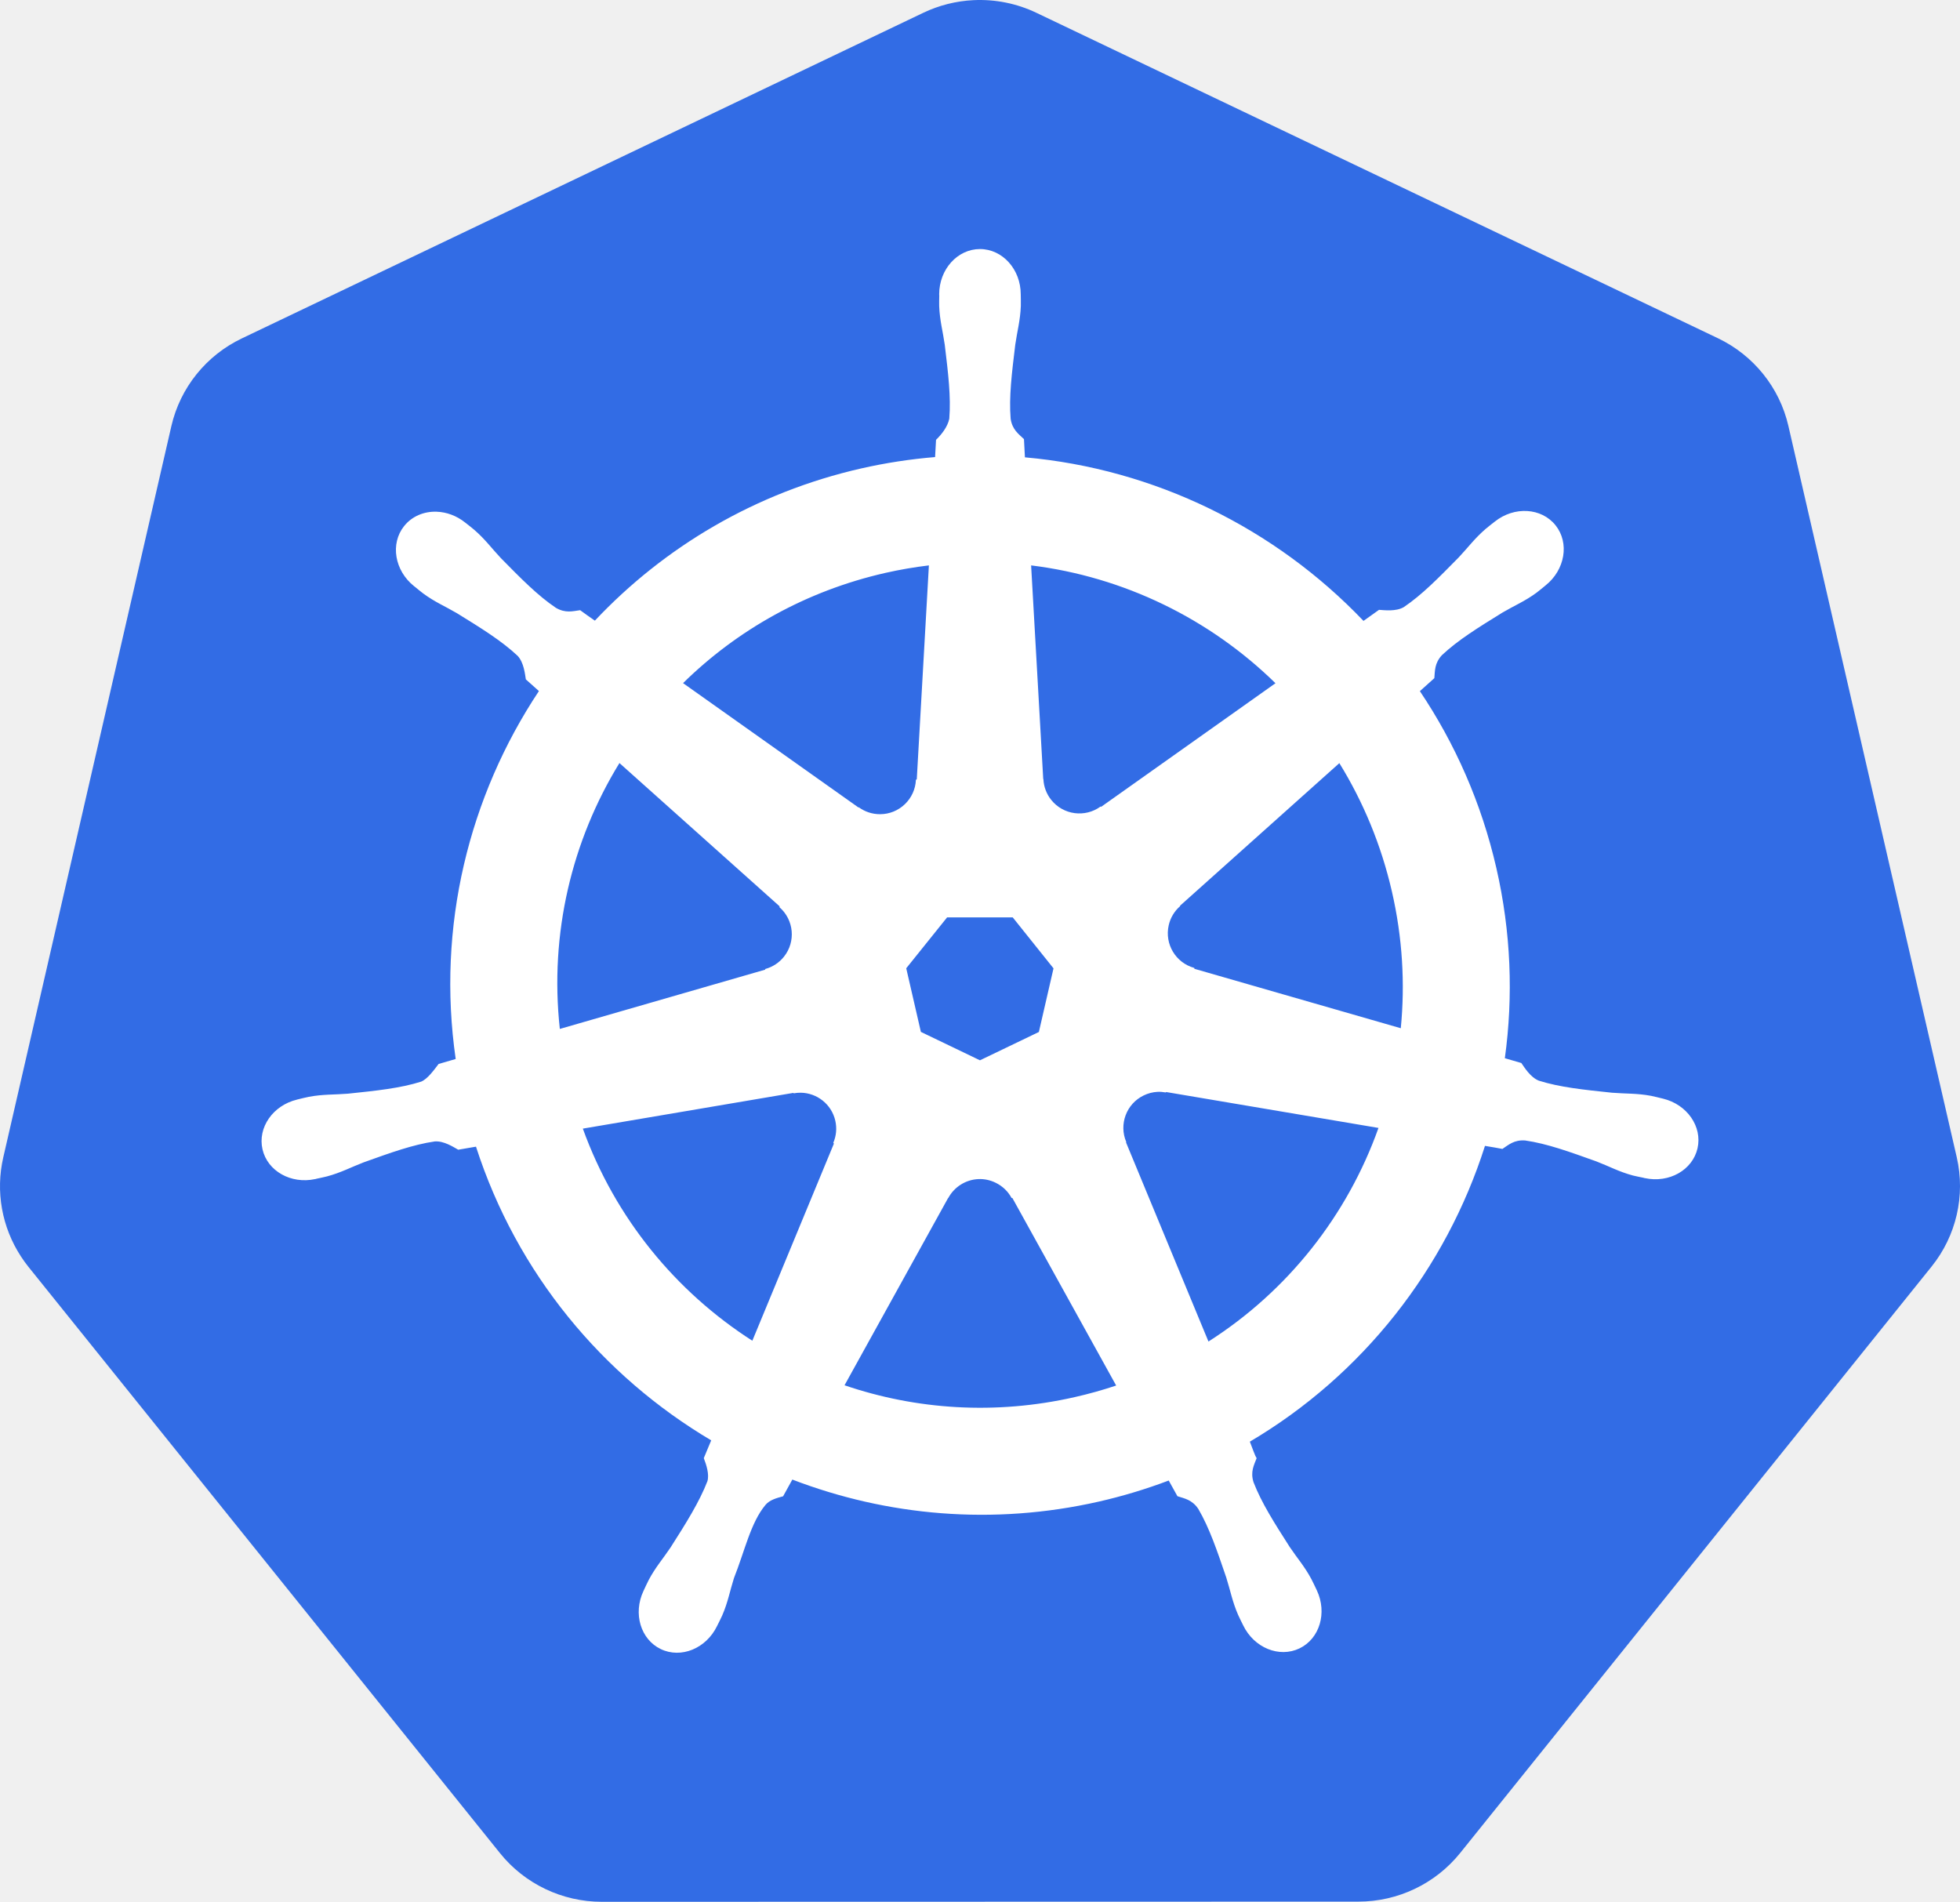
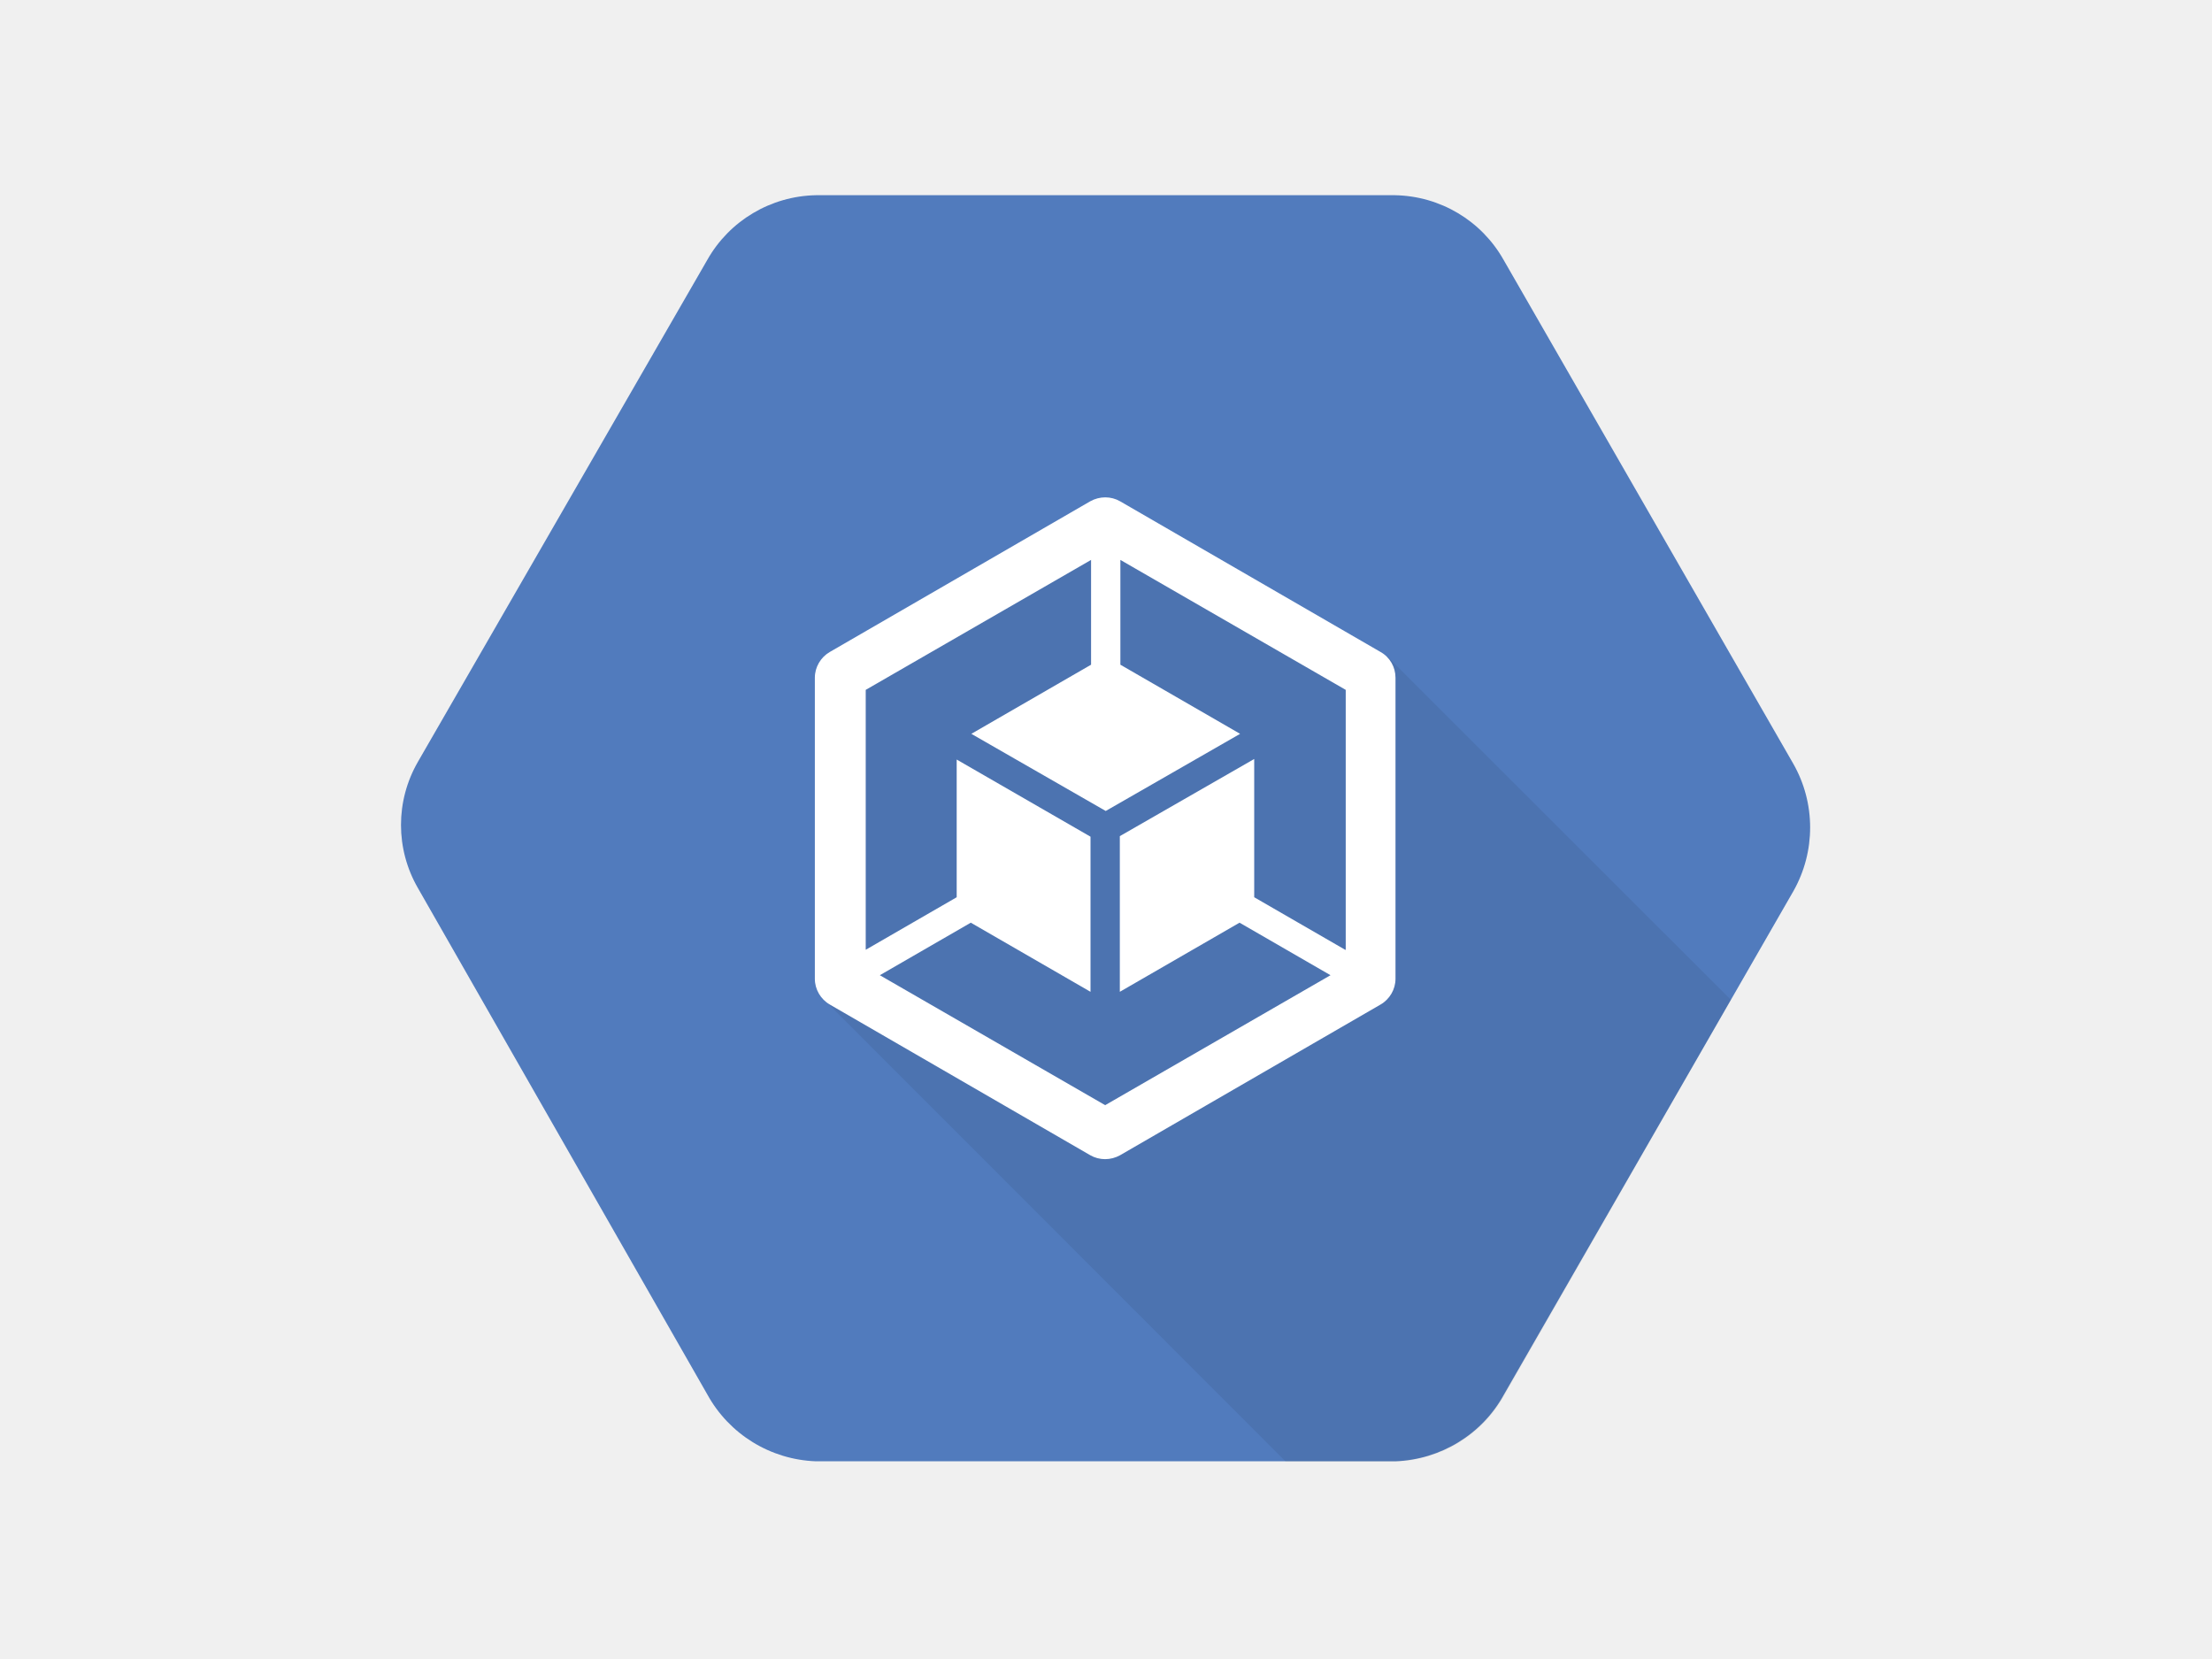
- <svg xmlns="http://www.w3.org/2000/svg" width="777" height="753.918">
-   <path d="M386.932 178.598a48.93 48.53 0 0 0-18.751 4.745l-255.875 122.26a48.93 48.53 0 0 0-26.475 32.92L22.705 613.15a48.93 48.53 0 0 0 6.643 37.208 48.93 48.53 0 0 0 2.782 3.862l177.106 220.205a48.93 48.53 0 0 0 38.256 18.26l284.018-.065a48.93 48.53 0 0 0 38.255-18.228l177.041-220.238a48.93 48.53 0 0 0 9.458-41.07l-63.225-274.626a48.93 48.53 0 0 0-26.474-32.92L410.657 183.342a48.93 48.53 0 0 0-23.725-4.745" style="fill:#326ce5;fill-opacity:1;stroke:none;stroke-width:0;stroke-miterlimit:4;stroke-dasharray:none;stroke-opacity:1" transform="translate(-22.672 -188.477)scale(1.05569)" />
-   <path d="M389.467 272.057c-8.458 0-15.316 7.62-15.315 17.017 0 .144.03.282.033.425-.013 1.277-.074 2.815-.033 3.927.202 5.42 1.383 9.569 2.094 14.563 1.289 10.688 2.368 19.548 1.702 27.783-.648 3.105-2.935 5.945-4.974 7.92l-.36 6.479a199 199 0 0 0-27.685 4.254c-39.767 9.03-74.005 29.513-100.072 57.17a257 257 0 0 1-5.531-3.927c-2.734.37-5.498 1.213-9.097-.883-6.854-4.614-13.097-10.982-20.65-18.653-3.46-3.67-5.967-7.164-10.079-10.701-.934-.804-2.359-1.89-3.403-2.717-3.215-2.563-7.007-3.9-10.669-4.025-4.708-.16-9.24 1.68-12.206 5.4-5.273 6.613-3.585 16.721 3.763 22.58.075.06.154.105.23.164 1.01.818 2.246 1.867 3.174 2.552 4.363 3.222 8.35 4.871 12.697 7.429 9.16 5.656 16.753 10.347 22.776 16.002 2.352 2.507 2.763 6.925 3.077 8.836l4.908 4.385c-26.277 39.546-38.439 88.393-31.252 138.164l-6.414 1.865c-1.69 2.183-4.08 5.618-6.578 6.643-7.88 2.482-16.749 3.394-27.456 4.516-5.027.418-9.364.169-14.693 1.178-1.173.223-2.807.648-4.09.95-.045.008-.087.022-.132.032-.07.016-.161.05-.229.065-9.027 2.182-14.826 10.479-12.959 18.654s10.685 13.149 19.766 11.191c.066-.015.16-.017.23-.032.102-.024.192-.073.294-.098 1.266-.278 2.852-.587 3.96-.884 5.239-1.403 9.033-3.464 13.744-5.269 10.133-3.634 18.526-6.67 26.703-7.854 3.415-.267 7.013 2.108 8.803 3.11l6.676-1.146c15.362 47.63 47.557 86.126 88.324 110.282l-2.782 6.676c1.003 2.592 2.109 6.1 1.362 8.66-2.973 7.708-8.064 15.845-13.862 24.916-2.808 4.19-5.68 7.443-8.214 12.239-.607 1.148-1.379 2.91-1.964 4.123-3.936 8.422-1.049 18.122 6.512 21.762 7.61 3.663 17.053-.2 21.14-8.64.007-.011.028-.02.033-.032.004-.009-.004-.023 0-.033.583-1.196 1.407-2.769 1.898-3.894 2.17-4.97 2.892-9.23 4.418-14.039 4.052-10.179 6.279-20.859 11.857-27.514 1.528-1.822 4.018-2.523 6.6-3.214l3.469-6.283c35.54 13.641 75.32 17.302 115.06 8.279a199 199 0 0 0 26.278-7.92c.975 1.73 2.787 5.054 3.273 5.891 2.623.854 5.487 1.294 7.82 4.745 4.174 7.13 7.028 15.566 10.505 25.754 1.527 4.808 2.28 9.068 4.451 14.04.495 1.132 1.315 2.727 1.898 3.926 4.079 8.467 13.553 12.343 21.173 8.672 7.56-3.642 10.45-13.34 6.512-21.762-.585-1.212-1.39-2.975-1.996-4.123-2.534-4.796-5.406-8.016-8.214-12.206-5.798-9.07-10.608-16.606-13.58-24.315-1.244-3.975.209-6.448 1.177-9.032-.58-.664-1.82-4.419-2.552-6.185 42.366-25.015 73.616-64.948 88.291-111.068 1.982.312 5.426.921 6.545 1.146 2.304-1.52 4.421-3.501 8.574-3.174 8.177 1.182 16.57 4.22 26.703 7.853 4.71 1.805 8.505 3.9 13.745 5.302 1.107.296 2.694.573 3.96.85.101.026.192.076.294.099.068.015.164.018.23.033 9.08 1.955 17.9-3.015 19.765-11.192s-3.932-16.475-12.96-18.653c-1.312-.299-3.174-.806-4.45-1.048-5.329-1.009-9.666-.76-14.693-1.178-10.707-1.122-19.576-2.034-27.456-4.516-3.213-1.246-5.499-5.07-6.61-6.643l-6.186-1.8c3.207-23.2 2.343-47.345-3.207-71.503-5.6-24.384-15.498-46.685-28.7-66.333 1.587-1.443 4.583-4.096 5.433-4.876.248-2.748.035-5.63 2.88-8.672 6.023-5.656 13.617-10.346 22.776-16.003 4.348-2.558 8.367-4.206 12.73-7.428.987-.729 2.334-1.883 3.37-2.717 7.347-5.86 9.039-15.968 3.764-22.58-5.274-6.612-15.495-7.235-22.842-1.374-1.045.828-2.464 1.908-3.403 2.716-4.112 3.537-6.651 7.031-10.112 10.701-7.553 7.672-13.796 14.072-20.65 18.686-2.97 1.729-7.32 1.13-9.293 1.014l-5.825 4.156c-33.216-34.83-78.44-57.098-127.136-61.424-.136-2.04-.314-5.73-.36-6.84-1.993-1.907-4.401-3.536-5.007-7.657-.666-8.235.447-17.095 1.735-27.783.711-4.994 1.893-9.143 2.094-14.563.046-1.232-.027-3.02-.032-4.352-.001-9.398-6.858-17.018-15.316-17.017m-19.176 118.79-4.55 80.34-.326.164c-.306 7.187-6.22 12.926-13.483 12.926-2.975 0-5.72-.955-7.952-2.585l-.131.065-65.875-46.698c20.246-19.908 46.142-34.62 75.987-41.397a161 161 0 0 1 16.33-2.814m38.386 0c34.843 4.286 67.067 20.064 91.76 44.245l-65.45 46.403-.229-.098c-5.809 4.243-13.994 3.19-18.522-2.487a13.4 13.4 0 0 1-2.945-7.821l-.066-.033zm-154.592 74.22 60.148 53.8-.065.327c5.429 4.72 6.23 12.91 1.701 18.588a13.5 13.5 0 0 1-7.003 4.614l-.065.262-77.1 22.253c-3.924-35.882 4.533-70.763 22.384-99.844m270.34.033c8.936 14.486 15.703 30.664 19.732 48.204 3.98 17.329 4.98 34.627 3.338 51.345l-77.492-22.318-.065-.328c-6.94-1.896-11.204-8.955-9.589-16.035a13.4 13.4 0 0 1 4.287-7.166l-.033-.164zM377.13 523.023h24.642l15.315 19.144-5.498 23.89-22.122 10.635-22.187-10.669-5.498-23.889zm78.998 65.515c1.047-.053 2.09.041 3.108.229l.131-.164 79.75 13.483c-11.67 32.79-34.005 61.198-63.845 80.208l-30.958-74.776.098-.13c-2.844-6.608.002-14.357 6.545-17.508a13.5 13.5 0 0 1 5.17-1.342m-133.943.327c6.086.086 11.545 4.31 12.96 10.505.661 2.9.339 5.774-.753 8.312l.229.294L303.99 682c-28.639-18.377-51.449-45.892-63.65-79.652l79.063-13.417.13.163a13.7 13.7 0 0 1 2.651-.229m66.791 32.43c2.12-.077 4.272.358 6.316 1.342 2.68 1.29 4.751 3.323 6.054 5.76h.295l38.975 70.423a162 162 0 0 1-15.577 4.353c-29.808 6.768-59.52 4.717-86.426-4.45l38.877-70.293h.065a13.52 13.52 0 0 1 11.421-7.134" style="color:#000;font-style:normal;font-variant:normal;font-weight:400;font-stretch:normal;font-size:medium;line-height:normal;font-family:Sans;-inkscape-font-specification:Sans;text-indent:0;text-align:start;text-decoration:none;text-decoration-line:none;letter-spacing:normal;word-spacing:normal;text-transform:none;writing-mode:lr-tb;direction:ltr;baseline-shift:baseline;text-anchor:start;display:inline;overflow:visible;visibility:visible;fill:#fff;fill-opacity:1;stroke:none;stroke-width:0;stroke-miterlimit:4;stroke-dasharray:none;stroke-opacity:1;marker:none" transform="translate(-22.672 -188.477)scale(1.05569)" />
+ <svg xmlns="http://www.w3.org/2000/svg" version="1.0" id="katman_1" x="0px" y="0px" viewBox="0 0 800 600" style="enable-background:new 0 0 800 600;" xml:space="preserve">
+   <style type="text/css">
+ 	.st0{fill:#517BBD;}
+ 	.st1{opacity:7.000000e-02;fill:#010202;enable-background:new    ;}
+ 	.st2{fill:#FFFFFF;}
+ </style>
+   <g>
+     <path class="st0" d="M648.5,276.1L543.8,94c-8-14.2-22.9-23.1-39.3-23.4H295.1c-16.3,0.3-31.3,9.2-39.3,23.4L151.1,275.6   c-8.1,14.1-8.1,31.4,0,45.5l104.7,183.2c7.9,14.4,22.8,23.6,39.3,24.2h209.5c16.4-0.6,31.4-9.7,39.3-24.1l104.7-182.1   C656.7,308,656.7,290.4,648.5,276.1z" />
+     <path class="st1" d="M501.9,237.6l-102-45.5l-97.5,53l-4,116.8l166.6,166.7h39.8c16.4-0.6,31.4-9.7,39.3-24.1L626,361.6   L501.9,237.6z" />
+     <g id="art">
+       <path class="st2" d="M499.3,235.8l-94.2-54.5c-3.3-1.9-7.4-1.9-10.8,0l-94.2,54.5c-3.3,1.9-5.4,5.5-5.4,9.3V354    c0,3.8,2.1,7.4,5.4,9.3l94.2,54.5c3.3,1.9,7.4,1.9,10.8,0l94.2-54.5c3.3-1.9,5.4-5.5,5.4-9.3V245.1    C504.7,241.3,502.7,237.7,499.3,235.8z M486.5,343.5l-32.9-19v-50l-48.6,27.9v56.3l43.3-25l32.9,19l-81.5,47l-81.5-47l32.9-19    l43.3,25v-56.1L346,274.7v49.8l-32.9,19v-94l81.5-47v37.9l-43.3,25l48.6,27.9l48.6-27.9l-43.3-25v-37.9l81.5,47V343.5z" />
+     </g>
+   </g>
</svg>
